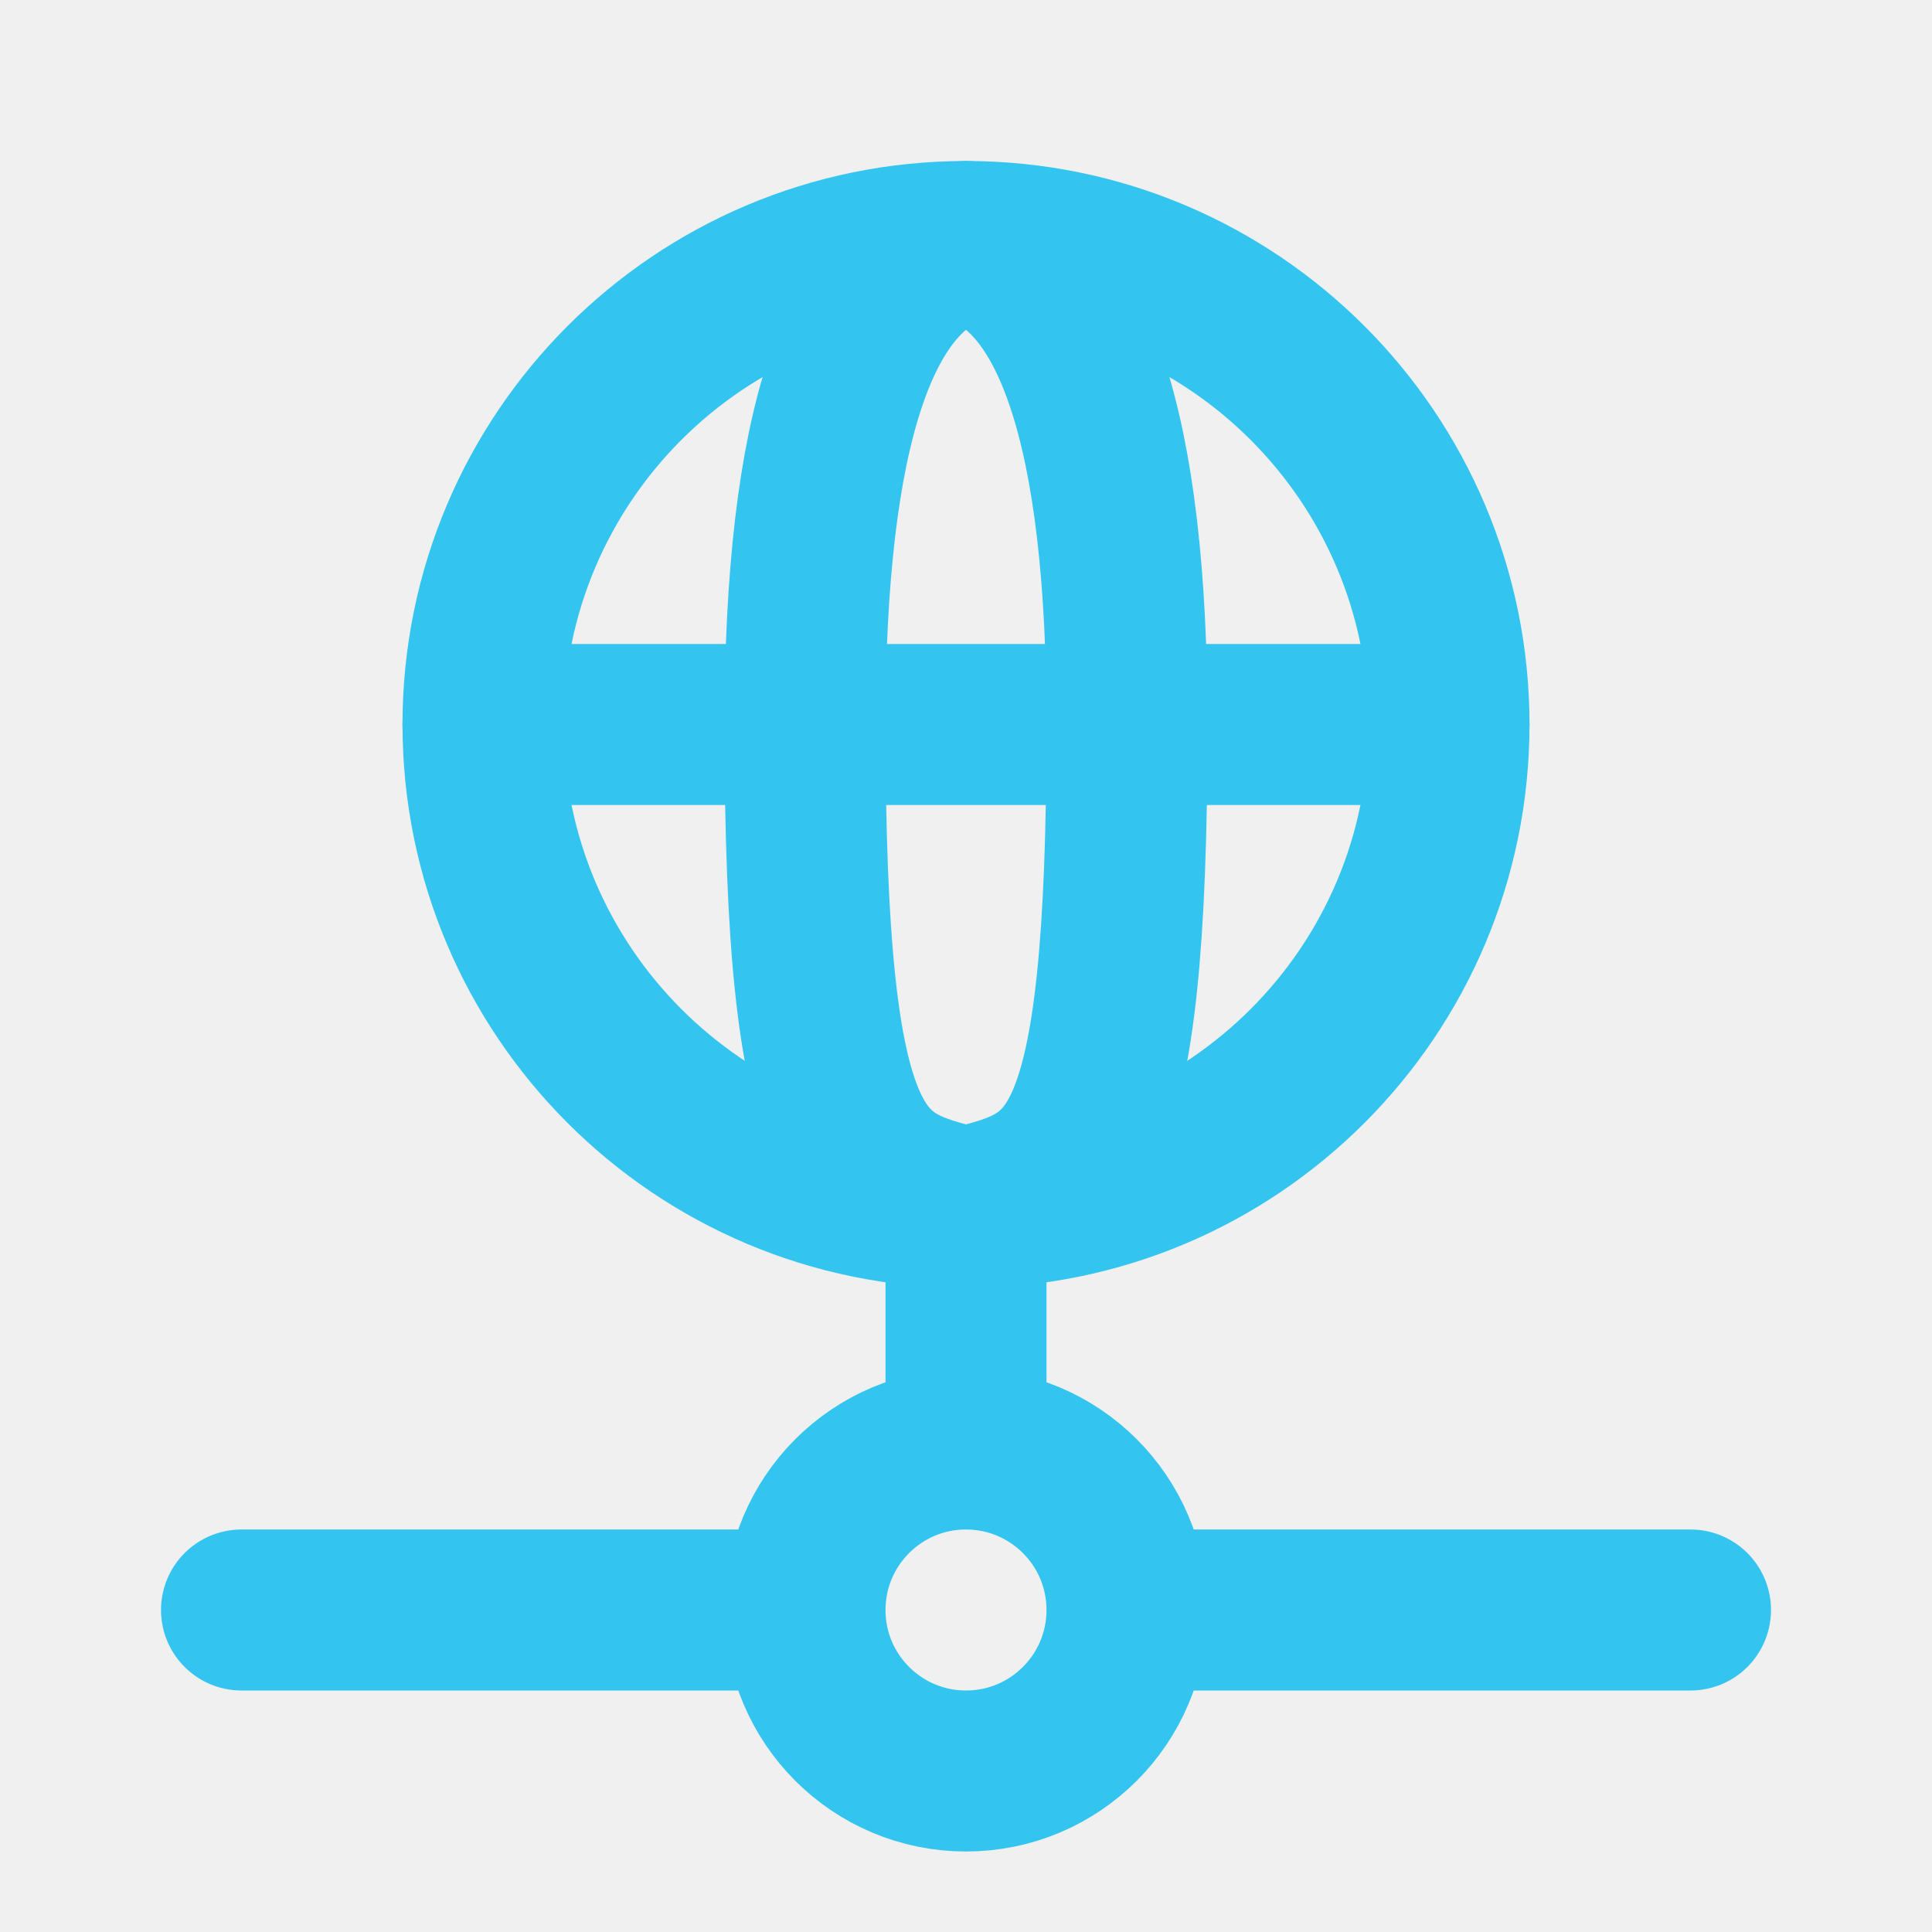
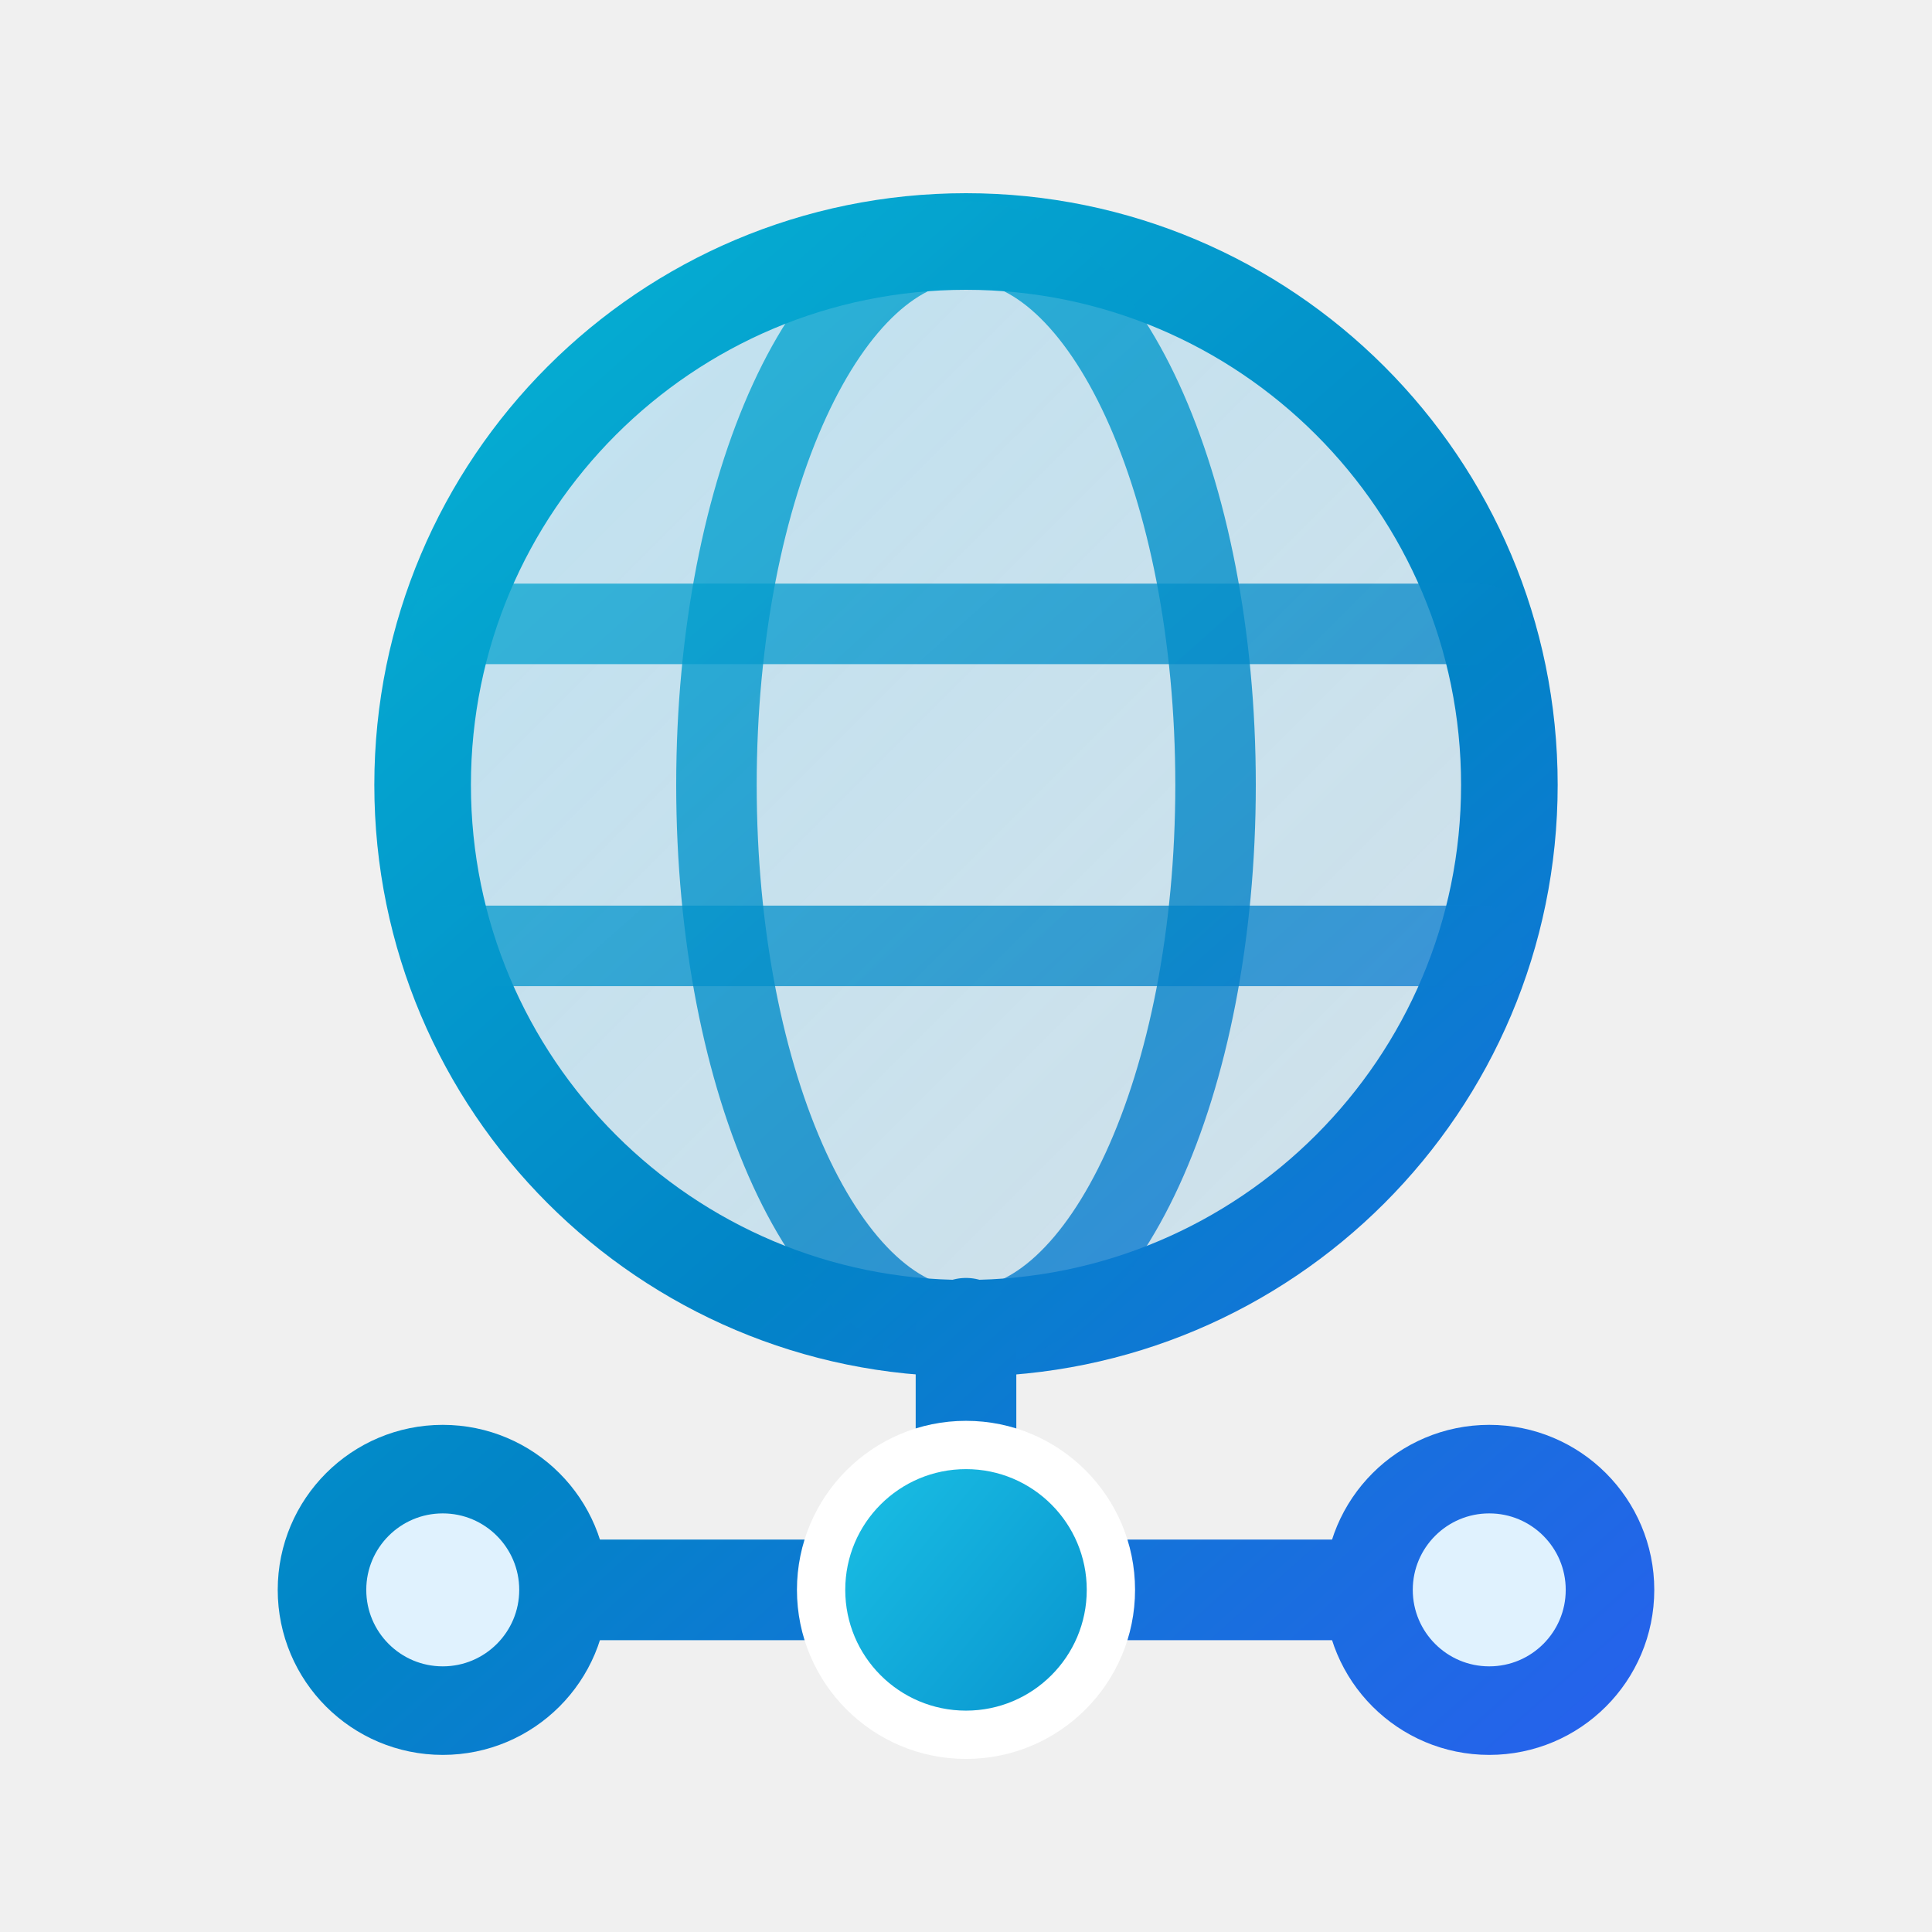
- <svg xmlns="http://www.w3.org/2000/svg" width="1em" height="1em" viewBox="0 0 24 24">
-   <g fill="none" stroke="#33c5ef" stroke-linecap="round" stroke-linejoin="round" stroke-width="2">
-     <path d="M6 9a6 6 0 1 0 12 0A6 6 0 0 0 6 9" />
-     <path d="M12 3q2 .5 2 6c0 5.5-.667 5.667-2 6m0-12q-2 .5-2 6c0 5.5.667 5.667 2 6M6 9h12M3 20h7m4 0h7m-11 0a2 2 0 1 0 4 0a2 2 0 0 0-4 0m2-5v3" />
-   </g>
+ <svg xmlns="http://www.w3.org/2000/svg" viewBox="0 0 48 48" width="48" height="48" fill="none">
+   <defs>
+     <linearGradient id="net-fill" x1="10" y1="6" x2="38" y2="34" gradientUnits="userSpaceOnUse">
+       <stop offset="0%" stop-color="#38bdf8" stop-opacity="0.26" />
+       <stop offset="100%" stop-color="#0284c7" stop-opacity="0.12" />
+     </linearGradient>
+     <linearGradient id="net-stroke" x1="8" y1="6" x2="40" y2="42" gradientUnits="userSpaceOnUse">
+       <stop offset="0%" stop-color="#06b6d4" />
+       <stop offset="55%" stop-color="#0284c7" />
+       <stop offset="100%" stop-color="#2563eb" />
+     </linearGradient>
+     <linearGradient id="net-node" x1="18" y1="34" x2="30" y2="44" gradientUnits="userSpaceOnUse">
+       <stop offset="0%" stop-color="#22d3ee" />
+       <stop offset="100%" stop-color="#0284c7" />
+     </linearGradient>
+   </defs>
+   <circle cx="24" cy="19.5" r="13.5" fill="url(#net-fill)" stroke="url(#net-stroke)" stroke-width="2.4" />
+   <ellipse cx="24" cy="19.5" rx="6.2" ry="13.5" stroke="url(#net-stroke)" stroke-width="2" stroke-opacity="0.8" />
+   <path d="M11.2 15.5H36.8M11.2 23.5H36.8" stroke="url(#net-stroke)" stroke-width="2" stroke-linecap="round" stroke-opacity="0.75" />
+   <path d="M24 33V38.5M9 39.5H39" stroke="url(#net-stroke)" stroke-width="2.5" stroke-linecap="round" />
+   <circle cx="11" cy="39.5" r="3" fill="#e0f2fe" stroke="url(#net-stroke)" stroke-width="2.2" />
+   <circle cx="24" cy="39.5" r="3.6" fill="url(#net-node)" stroke="#ffffff" stroke-width="1.2" />
+   <circle cx="37" cy="39.5" r="3" fill="#e0f2fe" stroke="url(#net-stroke)" stroke-width="2.2" />
</svg>
